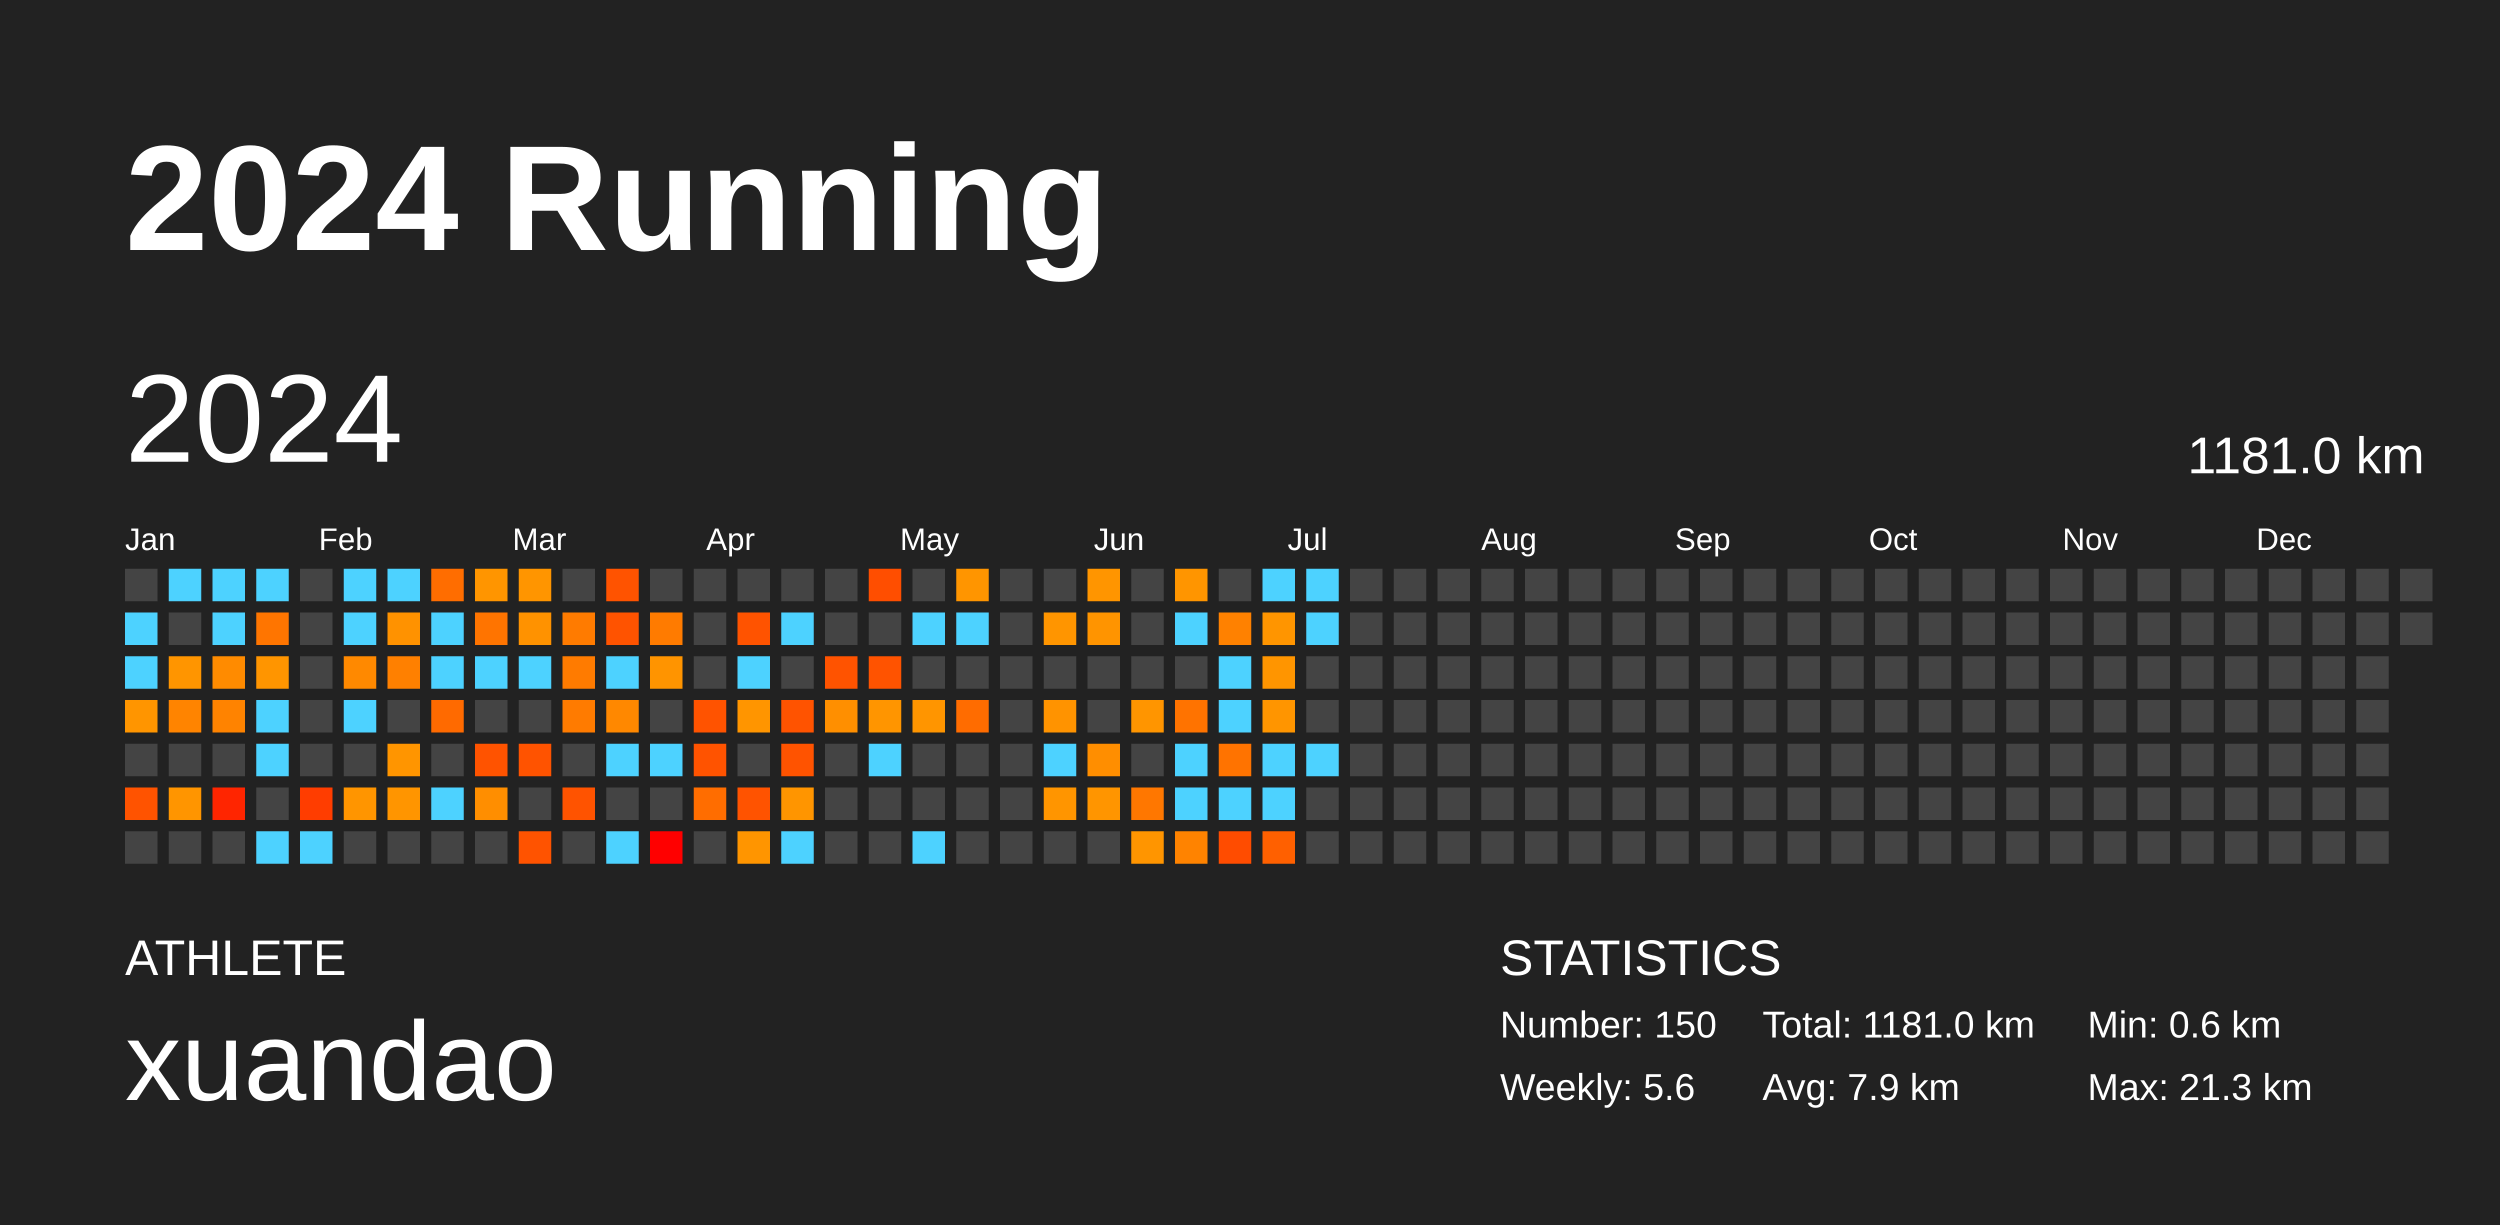
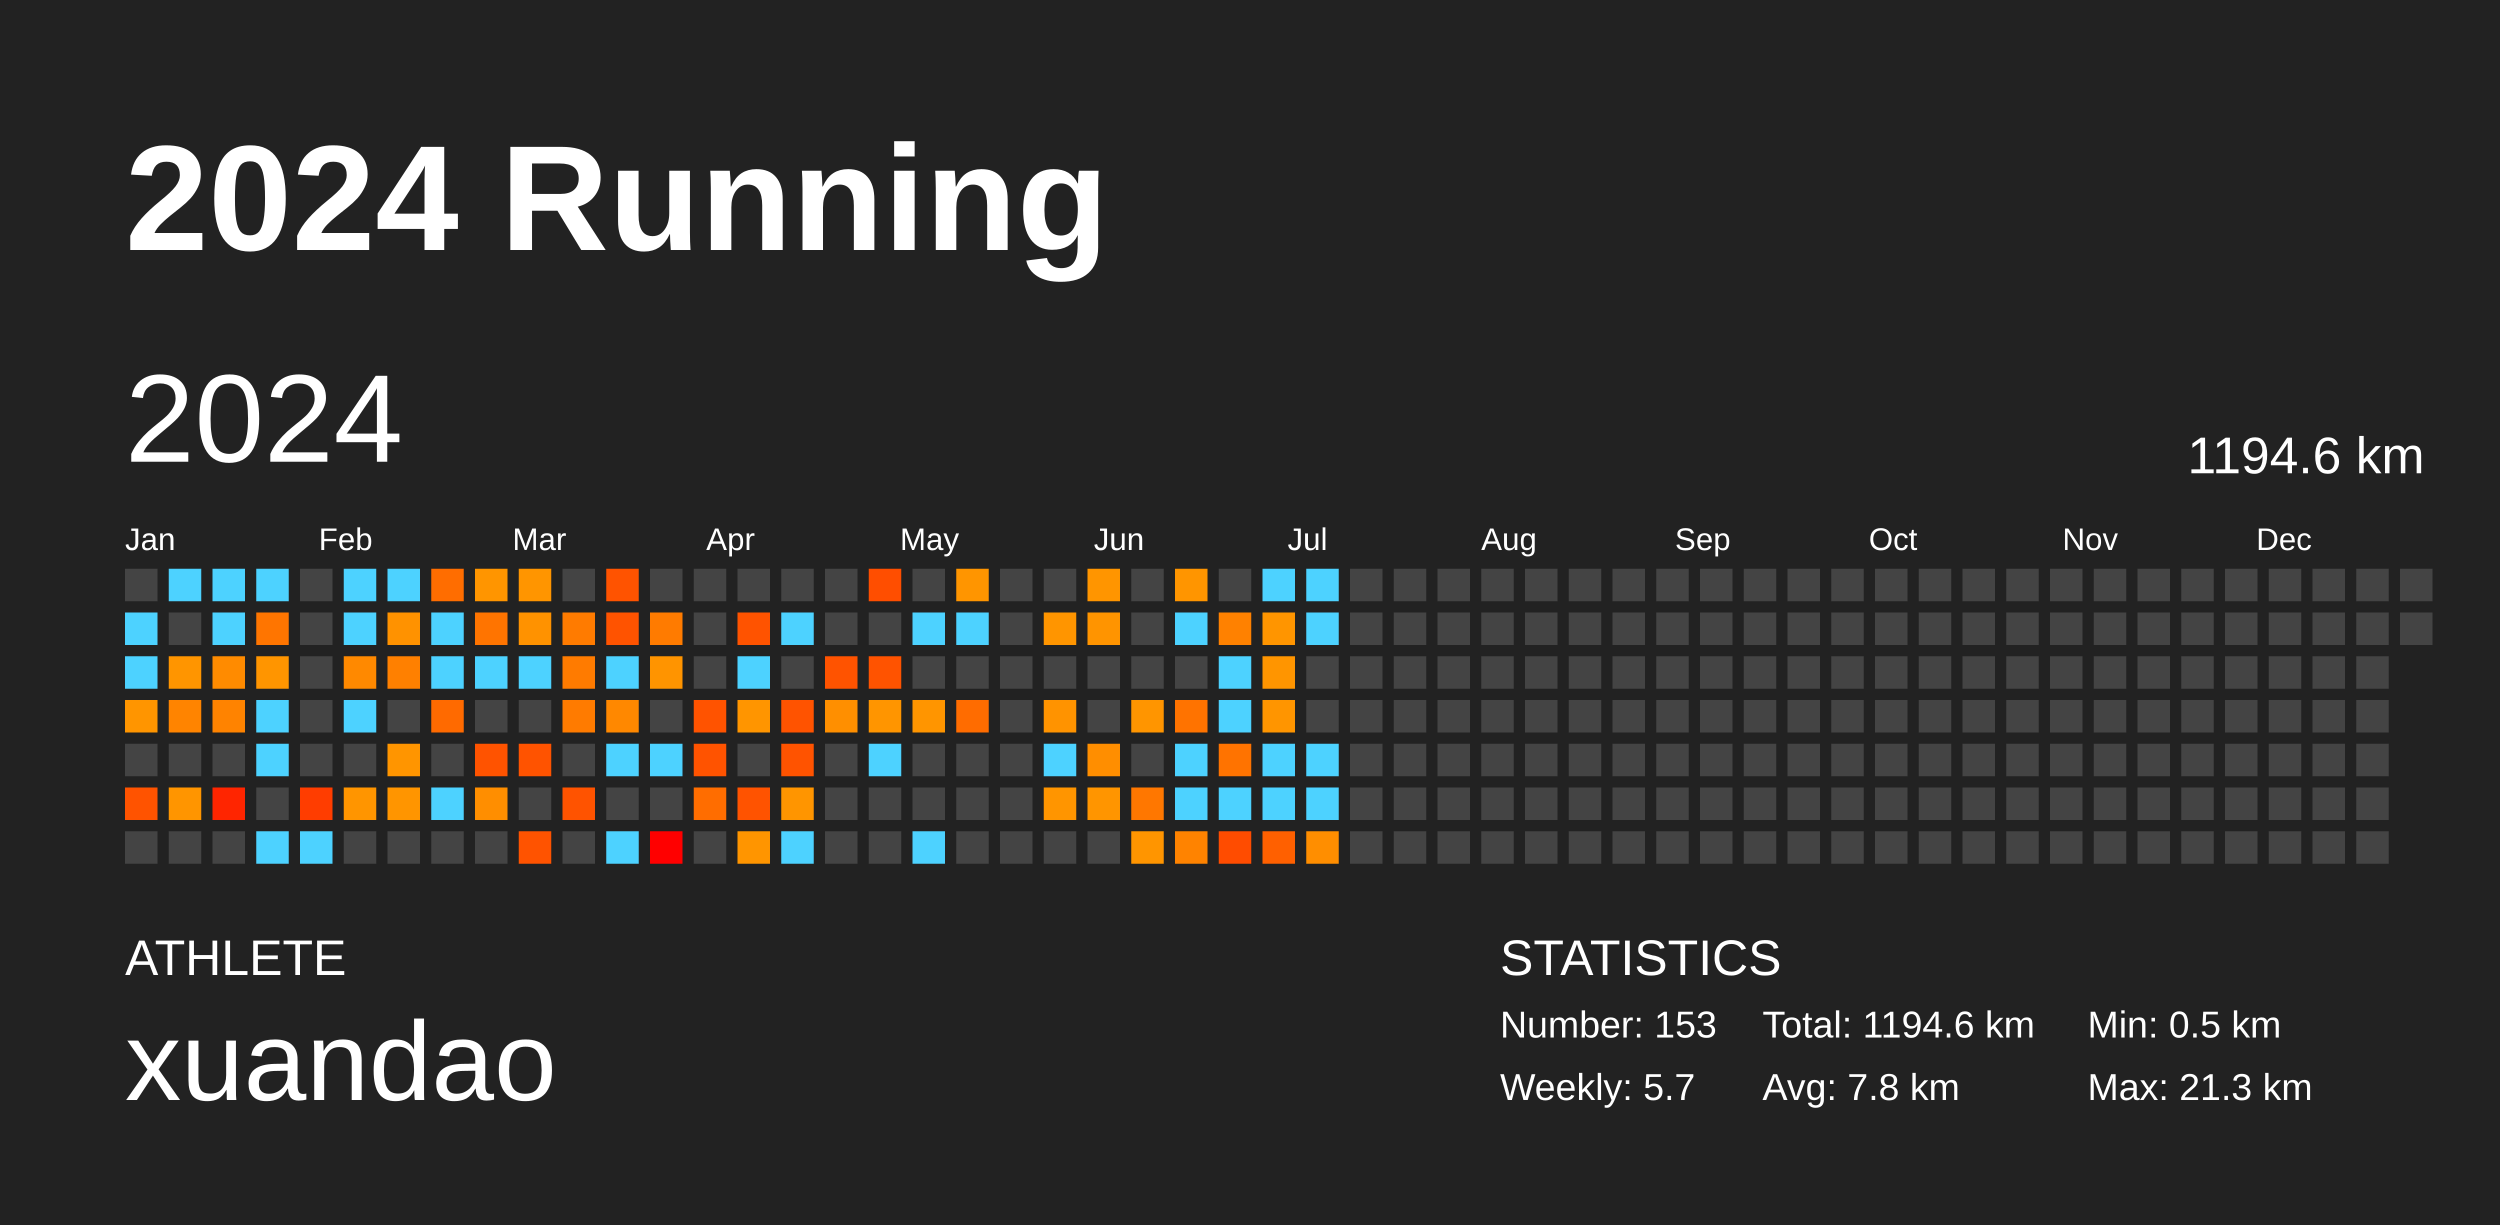
<svg xmlns="http://www.w3.org/2000/svg" baseProfile="full" height="98mm" version="1.1" viewBox="0,0,200,98" width="200mm">
  <defs />
  <rect fill="#222222" height="98" width="200" x="0" y="0" />
  <text fill="#FFFFFF" style="font-size:12px; font-family:Arial; font-weight:bold;" x="10" y="20">2024 Running</text>
  <text fill="#FFFFFF" style="font-size:4px; font-family:Arial" x="10" y="78">ATHLETE</text>
  <text fill="#FFFFFF" style="font-size:9px; font-family:Arial" x="10" y="88">xuandao</text>
  <text fill="#FFFFFF" style="font-size:4px; font-family:Arial" x="120" y="78">STATISTICS</text>
-   <text fill="#FFFFFF" style="font-size:3px; font-family:Arial" x="120" y="83">Number: 150</text>
-   <text fill="#FFFFFF" style="font-size:3px; font-family:Arial" x="120" y="88">Weekly: 5.6</text>
-   <text fill="#FFFFFF" style="font-size:3px; font-family:Arial" x="141" y="83">Total: 1181.0 km</text>
-   <text fill="#FFFFFF" style="font-size:3px; font-family:Arial" x="141" y="88">Avg: 7.9 km</text>
-   <text fill="#FFFFFF" style="font-size:3px; font-family:Arial" x="167" y="83">Min: 0.6 km</text>
+   <text fill="#FFFFFF" style="font-size:3px; font-family:Arial" x="120" y="83">Number: 153</text>
+   <text fill="#FFFFFF" style="font-size:3px; font-family:Arial" x="120" y="88">Weekly: 5.7</text>
+   <text fill="#FFFFFF" style="font-size:3px; font-family:Arial" x="141" y="83">Total: 1194.6 km</text>
+   <text fill="#FFFFFF" style="font-size:3px; font-family:Arial" x="141" y="88">Avg: 7.8 km</text>
+   <text fill="#FFFFFF" style="font-size:3px; font-family:Arial" x="167" y="83">Min: 0.5 km</text>
  <text fill="#FFFFFF" style="font-size:3px; font-family:Arial" x="167" y="88">Max: 21.3 km</text>
  <text dominant-baseline="hanging" fill="#FFFFFF" style="font-size:10.0px; font-family:Arial;" x="10" y="30">2024</text>
-   <text dominant-baseline="hanging" fill="#FFFFFF" style="font-size:4.125px; font-family:Arial;" x="175" y="35">1181.0 km</text>
+   <text dominant-baseline="hanging" fill="#FFFFFF" style="font-size:4.125px; font-family:Arial;" x="175" y="35">1194.6 km</text>
  <text fill="#FFFFFF" style="font-size:2.5px; font-family:Arial" x="10.0" y="44">Jan</text>
  <text fill="#FFFFFF" style="font-size:2.5px; font-family:Arial" x="25.5" y="44">Feb</text>
  <text fill="#FFFFFF" style="font-size:2.5px; font-family:Arial" x="41.0" y="44">Mar</text>
  <text fill="#FFFFFF" style="font-size:2.5px; font-family:Arial" x="56.5" y="44">Apr</text>
  <text fill="#FFFFFF" style="font-size:2.5px; font-family:Arial" x="72.0" y="44">May</text>
  <text fill="#FFFFFF" style="font-size:2.5px; font-family:Arial" x="87.5" y="44">Jun</text>
  <text fill="#FFFFFF" style="font-size:2.5px; font-family:Arial" x="103.0" y="44">Jul</text>
  <text fill="#FFFFFF" style="font-size:2.5px; font-family:Arial" x="118.5" y="44">Aug</text>
  <text fill="#FFFFFF" style="font-size:2.5px; font-family:Arial" x="134.0" y="44">Sep</text>
  <text fill="#FFFFFF" style="font-size:2.5px; font-family:Arial" x="149.5" y="44">Oct</text>
  <text fill="#FFFFFF" style="font-size:2.5px; font-family:Arial" x="165.0" y="44">Nov</text>
  <text fill="#FFFFFF" style="font-size:2.5px; font-family:Arial" x="180.5" y="44">Dec</text>
  <rect fill="#444444" height="2.6" width="2.6" x="10.0" y="45.5" />
  <rect fill="#4dd2ff" height="2.6" width="2.6" x="10.0" y="49.0" />
  <rect fill="#4dd2ff" height="2.6" width="2.6" x="10.0" y="52.5" />
  <rect fill="#ff9500" height="2.6" width="2.6" x="10.0" y="56.0" />
  <rect fill="#444444" height="2.6" width="2.6" x="10.0" y="59.5" />
  <rect fill="#ff5300" height="2.6" width="2.6" x="10.0" y="63.0" />
  <rect fill="#444444" height="2.6" width="2.6" x="10.0" y="66.5" />
  <rect fill="#4dd2ff" height="2.6" width="2.6" x="13.5" y="45.5" />
  <rect fill="#444444" height="2.6" width="2.6" x="13.5" y="49.0" />
  <rect fill="#ff9500" height="2.6" width="2.6" x="13.5" y="52.5" />
  <rect fill="#ff8400" height="2.6" width="2.6" x="13.5" y="56.0" />
  <rect fill="#444444" height="2.6" width="2.6" x="13.5" y="59.5" />
  <rect fill="#ff9500" height="2.6" width="2.6" x="13.5" y="63.0" />
  <rect fill="#444444" height="2.6" width="2.6" x="13.5" y="66.5" />
  <rect fill="#4dd2ff" height="2.6" width="2.6" x="17.0" y="45.5" />
  <rect fill="#4dd2ff" height="2.6" width="2.6" x="17.0" y="49.0" />
  <rect fill="#ff8b00" height="2.6" width="2.6" x="17.0" y="52.5" />
  <rect fill="#ff8300" height="2.6" width="2.6" x="17.0" y="56.0" />
  <rect fill="#444444" height="2.6" width="2.6" x="17.0" y="59.5" />
  <rect fill="#ff2500" height="2.6" width="2.6" x="17.0" y="63.0" />
  <rect fill="#444444" height="2.6" width="2.6" x="17.0" y="66.5" />
  <rect fill="#4dd2ff" height="2.6" width="2.6" x="20.5" y="45.5" />
  <rect fill="#ff7500" height="2.6" width="2.6" x="20.5" y="49.0" />
  <rect fill="#ff9500" height="2.6" width="2.6" x="20.5" y="52.5" />
  <rect fill="#4dd2ff" height="2.6" width="2.6" x="20.5" y="56.0" />
  <rect fill="#4dd2ff" height="2.6" width="2.6" x="20.5" y="59.5" />
  <rect fill="#444444" height="2.6" width="2.6" x="20.5" y="63.0" />
  <rect fill="#4dd2ff" height="2.6" width="2.6" x="20.5" y="66.5" />
  <rect fill="#444444" height="2.6" width="2.6" x="24.0" y="45.5" />
  <rect fill="#444444" height="2.6" width="2.6" x="24.0" y="49.0" />
  <rect fill="#444444" height="2.6" width="2.6" x="24.0" y="52.5" />
  <rect fill="#444444" height="2.6" width="2.6" x="24.0" y="56.0" />
  <rect fill="#444444" height="2.6" width="2.6" x="24.0" y="59.5" />
  <rect fill="#ff3d00" height="2.6" width="2.6" x="24.0" y="63.0" />
  <rect fill="#4dd2ff" height="2.6" width="2.6" x="24.0" y="66.5" />
  <rect fill="#4dd2ff" height="2.6" width="2.6" x="27.5" y="45.5" />
  <rect fill="#4dd2ff" height="2.6" width="2.6" x="27.5" y="49.0" />
  <rect fill="#ff8900" height="2.6" width="2.6" x="27.5" y="52.5" />
  <rect fill="#4dd2ff" height="2.6" width="2.6" x="27.5" y="56.0" />
  <rect fill="#444444" height="2.6" width="2.6" x="27.5" y="59.5" />
  <rect fill="#ff9500" height="2.6" width="2.6" x="27.5" y="63.0" />
  <rect fill="#444444" height="2.6" width="2.6" x="27.5" y="66.5" />
  <rect fill="#4dd2ff" height="2.6" width="2.6" x="31.0" y="45.5" />
  <rect fill="#ff9200" height="2.6" width="2.6" x="31.0" y="49.0" />
  <rect fill="#ff8000" height="2.6" width="2.6" x="31.0" y="52.5" />
  <rect fill="#444444" height="2.6" width="2.6" x="31.0" y="56.0" />
  <rect fill="#ff9500" height="2.6" width="2.6" x="31.0" y="59.5" />
  <rect fill="#ff9500" height="2.6" width="2.6" x="31.0" y="63.0" />
  <rect fill="#444444" height="2.6" width="2.6" x="31.0" y="66.5" />
  <rect fill="#ff6d00" height="2.6" width="2.6" x="34.5" y="45.5" />
  <rect fill="#4dd2ff" height="2.6" width="2.6" x="34.5" y="49.0" />
  <rect fill="#4dd2ff" height="2.6" width="2.6" x="34.5" y="52.5" />
  <rect fill="#ff6a00" height="2.6" width="2.6" x="34.5" y="56.0" />
  <rect fill="#444444" height="2.6" width="2.6" x="34.5" y="59.5" />
  <rect fill="#4dd2ff" height="2.6" width="2.6" x="34.5" y="63.0" />
  <rect fill="#444444" height="2.6" width="2.6" x="34.5" y="66.5" />
  <rect fill="#ff9500" height="2.6" width="2.6" x="38.0" y="45.5" />
  <rect fill="#ff7400" height="2.6" width="2.6" x="38.0" y="49.0" />
  <rect fill="#4dd2ff" height="2.6" width="2.6" x="38.0" y="52.5" />
  <rect fill="#444444" height="2.6" width="2.6" x="38.0" y="56.0" />
  <rect fill="#ff5300" height="2.6" width="2.6" x="38.0" y="59.5" />
  <rect fill="#ff8e00" height="2.6" width="2.6" x="38.0" y="63.0" />
  <rect fill="#444444" height="2.6" width="2.6" x="38.0" y="66.5" />
  <rect fill="#ff9500" height="2.6" width="2.6" x="41.5" y="45.5" />
  <rect fill="#ff9200" height="2.6" width="2.6" x="41.5" y="49.0" />
  <rect fill="#4dd2ff" height="2.6" width="2.6" x="41.5" y="52.5" />
  <rect fill="#444444" height="2.6" width="2.6" x="41.5" y="56.0" />
  <rect fill="#ff5300" height="2.6" width="2.6" x="41.5" y="59.5" />
  <rect fill="#444444" height="2.6" width="2.6" x="41.5" y="63.0" />
  <rect fill="#ff5300" height="2.6" width="2.6" x="41.5" y="66.5" />
  <rect fill="#444444" height="2.6" width="2.6" x="45.0" y="45.5" />
  <rect fill="#ff7b00" height="2.6" width="2.6" x="45.0" y="49.0" />
  <rect fill="#ff7b00" height="2.6" width="2.6" x="45.0" y="52.5" />
  <rect fill="#ff7b00" height="2.6" width="2.6" x="45.0" y="56.0" />
  <rect fill="#444444" height="2.6" width="2.6" x="45.0" y="59.5" />
  <rect fill="#ff5300" height="2.6" width="2.6" x="45.0" y="63.0" />
  <rect fill="#444444" height="2.6" width="2.6" x="45.0" y="66.5" />
  <rect fill="#ff5300" height="2.6" width="2.6" x="48.5" y="45.5" />
  <rect fill="#ff5300" height="2.6" width="2.6" x="48.5" y="49.0" />
  <rect fill="#4dd2ff" height="2.6" width="2.6" x="48.5" y="52.5" />
  <rect fill="#ff8800" height="2.6" width="2.6" x="48.5" y="56.0" />
  <rect fill="#4dd2ff" height="2.6" width="2.6" x="48.5" y="59.5" />
  <rect fill="#444444" height="2.6" width="2.6" x="48.5" y="63.0" />
  <rect fill="#4dd2ff" height="2.6" width="2.6" x="48.5" y="66.5" />
  <rect fill="#444444" height="2.6" width="2.6" x="52.0" y="45.5" />
  <rect fill="#ff7b00" height="2.6" width="2.6" x="52.0" y="49.0" />
  <rect fill="#ff9400" height="2.6" width="2.6" x="52.0" y="52.5" />
  <rect fill="#444444" height="2.6" width="2.6" x="52.0" y="56.0" />
  <rect fill="#4dd2ff" height="2.6" width="2.6" x="52.0" y="59.5" />
  <rect fill="#444444" height="2.6" width="2.6" x="52.0" y="63.0" />
  <rect fill="red" height="2.6" width="2.6" x="52.0" y="66.5" />
  <rect fill="#444444" height="2.6" width="2.6" x="55.5" y="45.5" />
  <rect fill="#444444" height="2.6" width="2.6" x="55.5" y="49.0" />
  <rect fill="#444444" height="2.6" width="2.6" x="55.5" y="52.5" />
  <rect fill="#ff5300" height="2.6" width="2.6" x="55.5" y="56.0" />
  <rect fill="#ff5300" height="2.6" width="2.6" x="55.5" y="59.5" />
  <rect fill="#ff6d00" height="2.6" width="2.6" x="55.5" y="63.0" />
  <rect fill="#444444" height="2.6" width="2.6" x="55.5" y="66.5" />
  <rect fill="#444444" height="2.6" width="2.6" x="59.0" y="45.5" />
  <rect fill="#ff5300" height="2.6" width="2.6" x="59.0" y="49.0" />
  <rect fill="#4dd2ff" height="2.6" width="2.6" x="59.0" y="52.5" />
  <rect fill="#ff9500" height="2.6" width="2.6" x="59.0" y="56.0" />
  <rect fill="#444444" height="2.6" width="2.6" x="59.0" y="59.5" />
  <rect fill="#ff5300" height="2.6" width="2.6" x="59.0" y="63.0" />
  <rect fill="#ff9500" height="2.6" width="2.6" x="59.0" y="66.5" />
  <rect fill="#444444" height="2.6" width="2.6" x="62.5" y="45.5" />
  <rect fill="#4dd2ff" height="2.6" width="2.6" x="62.5" y="49.0" />
  <rect fill="#444444" height="2.6" width="2.6" x="62.5" y="52.5" />
  <rect fill="#ff5300" height="2.6" width="2.6" x="62.5" y="56.0" />
  <rect fill="#ff5300" height="2.6" width="2.6" x="62.5" y="59.5" />
  <rect fill="#ff9500" height="2.6" width="2.6" x="62.5" y="63.0" />
  <rect fill="#4dd2ff" height="2.6" width="2.6" x="62.5" y="66.5" />
  <rect fill="#444444" height="2.6" width="2.6" x="66.0" y="45.5" />
  <rect fill="#444444" height="2.6" width="2.6" x="66.0" y="49.0" />
  <rect fill="#ff5300" height="2.6" width="2.6" x="66.0" y="52.5" />
  <rect fill="#ff8f00" height="2.6" width="2.6" x="66.0" y="56.0" />
  <rect fill="#444444" height="2.6" width="2.6" x="66.0" y="59.5" />
  <rect fill="#444444" height="2.6" width="2.6" x="66.0" y="63.0" />
  <rect fill="#444444" height="2.6" width="2.6" x="66.0" y="66.5" />
  <rect fill="#ff4e00" height="2.6" width="2.6" x="69.5" y="45.5" />
  <rect fill="#444444" height="2.6" width="2.6" x="69.5" y="49.0" />
  <rect fill="#ff5300" height="2.6" width="2.6" x="69.5" y="52.5" />
  <rect fill="#ff9500" height="2.6" width="2.6" x="69.5" y="56.0" />
  <rect fill="#4dd2ff" height="2.6" width="2.6" x="69.5" y="59.5" />
  <rect fill="#444444" height="2.6" width="2.6" x="69.5" y="63.0" />
  <rect fill="#444444" height="2.6" width="2.6" x="69.5" y="66.5" />
  <rect fill="#444444" height="2.6" width="2.6" x="73.0" y="45.5" />
  <rect fill="#4dd2ff" height="2.6" width="2.6" x="73.0" y="49.0" />
  <rect fill="#444444" height="2.6" width="2.6" x="73.0" y="52.5" />
  <rect fill="#ff9500" height="2.6" width="2.6" x="73.0" y="56.0" />
  <rect fill="#444444" height="2.6" width="2.6" x="73.0" y="59.5" />
  <rect fill="#444444" height="2.6" width="2.6" x="73.0" y="63.0" />
  <rect fill="#4dd2ff" height="2.6" width="2.6" x="73.0" y="66.5" />
  <rect fill="#ff9500" height="2.6" width="2.6" x="76.5" y="45.5" />
  <rect fill="#4dd2ff" height="2.6" width="2.6" x="76.5" y="49.0" />
  <rect fill="#444444" height="2.6" width="2.6" x="76.5" y="52.5" />
  <rect fill="#ff6c00" height="2.6" width="2.6" x="76.5" y="56.0" />
  <rect fill="#444444" height="2.6" width="2.6" x="76.5" y="59.5" />
  <rect fill="#444444" height="2.6" width="2.6" x="76.5" y="63.0" />
  <rect fill="#444444" height="2.6" width="2.6" x="76.5" y="66.5" />
  <rect fill="#444444" height="2.6" width="2.6" x="80.0" y="45.5" />
  <rect fill="#444444" height="2.6" width="2.6" x="80.0" y="49.0" />
  <rect fill="#444444" height="2.6" width="2.6" x="80.0" y="52.5" />
  <rect fill="#444444" height="2.6" width="2.6" x="80.0" y="56.0" />
  <rect fill="#444444" height="2.6" width="2.6" x="80.0" y="59.5" />
  <rect fill="#444444" height="2.6" width="2.6" x="80.0" y="63.0" />
  <rect fill="#444444" height="2.6" width="2.6" x="80.0" y="66.5" />
  <rect fill="#444444" height="2.6" width="2.6" x="83.5" y="45.5" />
  <rect fill="#ff9500" height="2.6" width="2.6" x="83.5" y="49.0" />
  <rect fill="#444444" height="2.6" width="2.6" x="83.5" y="52.5" />
  <rect fill="#ff9300" height="2.6" width="2.6" x="83.5" y="56.0" />
  <rect fill="#4dd2ff" height="2.6" width="2.6" x="83.5" y="59.5" />
  <rect fill="#ff9500" height="2.6" width="2.6" x="83.5" y="63.0" />
  <rect fill="#444444" height="2.6" width="2.6" x="83.5" y="66.5" />
  <rect fill="#ff9500" height="2.6" width="2.6" x="87.0" y="45.5" />
  <rect fill="#ff9400" height="2.6" width="2.6" x="87.0" y="49.0" />
  <rect fill="#444444" height="2.6" width="2.6" x="87.0" y="52.5" />
  <rect fill="#444444" height="2.6" width="2.6" x="87.0" y="56.0" />
  <rect fill="#ff8e00" height="2.6" width="2.6" x="87.0" y="59.5" />
  <rect fill="#ff9500" height="2.6" width="2.6" x="87.0" y="63.0" />
  <rect fill="#444444" height="2.6" width="2.6" x="87.0" y="66.5" />
  <rect fill="#444444" height="2.6" width="2.6" x="90.5" y="45.5" />
  <rect fill="#444444" height="2.6" width="2.6" x="90.5" y="49.0" />
  <rect fill="#444444" height="2.6" width="2.6" x="90.5" y="52.5" />
  <rect fill="#ff9500" height="2.6" width="2.6" x="90.5" y="56.0" />
  <rect fill="#444444" height="2.6" width="2.6" x="90.5" y="59.5" />
  <rect fill="#ff7700" height="2.6" width="2.6" x="90.5" y="63.0" />
  <rect fill="#ff9500" height="2.6" width="2.6" x="90.5" y="66.5" />
  <rect fill="#ff9500" height="2.6" width="2.6" x="94.0" y="45.5" />
  <rect fill="#4dd2ff" height="2.6" width="2.6" x="94.0" y="49.0" />
  <rect fill="#444444" height="2.6" width="2.6" x="94.0" y="52.5" />
  <rect fill="#ff7300" height="2.6" width="2.6" x="94.0" y="56.0" />
  <rect fill="#4dd2ff" height="2.6" width="2.6" x="94.0" y="59.5" />
  <rect fill="#4dd2ff" height="2.6" width="2.6" x="94.0" y="63.0" />
  <rect fill="#ff8300" height="2.6" width="2.6" x="94.0" y="66.5" />
  <rect fill="#444444" height="2.6" width="2.6" x="97.5" y="45.5" />
  <rect fill="#ff8100" height="2.6" width="2.6" x="97.5" y="49.0" />
  <rect fill="#4dd2ff" height="2.6" width="2.6" x="97.5" y="52.5" />
  <rect fill="#4dd2ff" height="2.6" width="2.6" x="97.5" y="56.0" />
  <rect fill="#ff7300" height="2.6" width="2.6" x="97.5" y="59.5" />
  <rect fill="#4dd2ff" height="2.6" width="2.6" x="97.5" y="63.0" />
  <rect fill="#ff4c00" height="2.6" width="2.6" x="97.5" y="66.5" />
  <rect fill="#4dd2ff" height="2.6" width="2.6" x="101.0" y="45.5" />
  <rect fill="#ff9500" height="2.6" width="2.6" x="101.0" y="49.0" />
  <rect fill="#ff9500" height="2.6" width="2.6" x="101.0" y="52.5" />
  <rect fill="#ff9500" height="2.6" width="2.6" x="101.0" y="56.0" />
  <rect fill="#4dd2ff" height="2.6" width="2.6" x="101.0" y="59.5" />
  <rect fill="#4dd2ff" height="2.6" width="2.6" x="101.0" y="63.0" />
  <rect fill="#ff6000" height="2.6" width="2.6" x="101.0" y="66.5" />
  <rect fill="#4dd2ff" height="2.6" width="2.6" x="104.5" y="45.5" />
  <rect fill="#4dd2ff" height="2.6" width="2.6" x="104.5" y="49.0" />
  <rect fill="#444444" height="2.6" width="2.6" x="104.5" y="52.5" />
  <rect fill="#444444" height="2.6" width="2.6" x="104.5" y="56.0" />
  <rect fill="#4dd2ff" height="2.6" width="2.6" x="104.5" y="59.5" />
-   <rect fill="#444444" height="2.6" width="2.6" x="104.5" y="63.0" />
-   <rect fill="#444444" height="2.6" width="2.6" x="104.5" y="66.5" />
+   <rect fill="#4dd2ff" height="2.6" width="2.6" x="104.5" y="63.0" />
+   <rect fill="#ff8e00" height="2.6" width="2.6" x="104.5" y="66.5" />
  <rect fill="#444444" height="2.6" width="2.6" x="108.0" y="45.5" />
  <rect fill="#444444" height="2.6" width="2.6" x="108.0" y="49.0" />
  <rect fill="#444444" height="2.6" width="2.6" x="108.0" y="52.5" />
  <rect fill="#444444" height="2.6" width="2.6" x="108.0" y="56.0" />
  <rect fill="#444444" height="2.6" width="2.6" x="108.0" y="59.5" />
  <rect fill="#444444" height="2.6" width="2.6" x="108.0" y="63.0" />
  <rect fill="#444444" height="2.6" width="2.6" x="108.0" y="66.5" />
  <rect fill="#444444" height="2.6" width="2.6" x="111.5" y="45.5" />
  <rect fill="#444444" height="2.6" width="2.6" x="111.5" y="49.0" />
  <rect fill="#444444" height="2.6" width="2.6" x="111.5" y="52.5" />
  <rect fill="#444444" height="2.6" width="2.6" x="111.5" y="56.0" />
  <rect fill="#444444" height="2.6" width="2.6" x="111.5" y="59.5" />
  <rect fill="#444444" height="2.6" width="2.6" x="111.5" y="63.0" />
  <rect fill="#444444" height="2.6" width="2.6" x="111.5" y="66.5" />
  <rect fill="#444444" height="2.6" width="2.6" x="115.0" y="45.5" />
  <rect fill="#444444" height="2.6" width="2.6" x="115.0" y="49.0" />
  <rect fill="#444444" height="2.6" width="2.6" x="115.0" y="52.5" />
  <rect fill="#444444" height="2.6" width="2.6" x="115.0" y="56.0" />
  <rect fill="#444444" height="2.6" width="2.6" x="115.0" y="59.5" />
  <rect fill="#444444" height="2.6" width="2.6" x="115.0" y="63.0" />
  <rect fill="#444444" height="2.6" width="2.6" x="115.0" y="66.5" />
  <rect fill="#444444" height="2.6" width="2.6" x="118.5" y="45.5" />
  <rect fill="#444444" height="2.6" width="2.6" x="118.5" y="49.0" />
  <rect fill="#444444" height="2.6" width="2.6" x="118.5" y="52.5" />
  <rect fill="#444444" height="2.6" width="2.6" x="118.5" y="56.0" />
  <rect fill="#444444" height="2.6" width="2.6" x="118.5" y="59.5" />
  <rect fill="#444444" height="2.6" width="2.6" x="118.5" y="63.0" />
  <rect fill="#444444" height="2.6" width="2.6" x="118.5" y="66.5" />
  <rect fill="#444444" height="2.6" width="2.6" x="122.0" y="45.5" />
  <rect fill="#444444" height="2.6" width="2.6" x="122.0" y="49.0" />
  <rect fill="#444444" height="2.6" width="2.6" x="122.0" y="52.5" />
  <rect fill="#444444" height="2.6" width="2.6" x="122.0" y="56.0" />
  <rect fill="#444444" height="2.6" width="2.6" x="122.0" y="59.5" />
  <rect fill="#444444" height="2.6" width="2.6" x="122.0" y="63.0" />
  <rect fill="#444444" height="2.6" width="2.6" x="122.0" y="66.5" />
  <rect fill="#444444" height="2.6" width="2.6" x="125.5" y="45.5" />
  <rect fill="#444444" height="2.6" width="2.6" x="125.5" y="49.0" />
  <rect fill="#444444" height="2.6" width="2.6" x="125.5" y="52.5" />
  <rect fill="#444444" height="2.6" width="2.6" x="125.5" y="56.0" />
  <rect fill="#444444" height="2.6" width="2.6" x="125.5" y="59.5" />
  <rect fill="#444444" height="2.6" width="2.6" x="125.5" y="63.0" />
  <rect fill="#444444" height="2.6" width="2.6" x="125.5" y="66.5" />
  <rect fill="#444444" height="2.6" width="2.6" x="129.0" y="45.5" />
  <rect fill="#444444" height="2.6" width="2.6" x="129.0" y="49.0" />
  <rect fill="#444444" height="2.6" width="2.6" x="129.0" y="52.5" />
  <rect fill="#444444" height="2.6" width="2.6" x="129.0" y="56.0" />
  <rect fill="#444444" height="2.6" width="2.6" x="129.0" y="59.5" />
  <rect fill="#444444" height="2.6" width="2.6" x="129.0" y="63.0" />
  <rect fill="#444444" height="2.6" width="2.6" x="129.0" y="66.5" />
  <rect fill="#444444" height="2.6" width="2.6" x="132.5" y="45.5" />
  <rect fill="#444444" height="2.6" width="2.6" x="132.5" y="49.0" />
  <rect fill="#444444" height="2.6" width="2.6" x="132.5" y="52.5" />
  <rect fill="#444444" height="2.6" width="2.6" x="132.5" y="56.0" />
  <rect fill="#444444" height="2.6" width="2.6" x="132.5" y="59.5" />
  <rect fill="#444444" height="2.6" width="2.6" x="132.5" y="63.0" />
  <rect fill="#444444" height="2.6" width="2.6" x="132.5" y="66.5" />
  <rect fill="#444444" height="2.6" width="2.6" x="136.0" y="45.5" />
  <rect fill="#444444" height="2.6" width="2.6" x="136.0" y="49.0" />
  <rect fill="#444444" height="2.6" width="2.6" x="136.0" y="52.5" />
  <rect fill="#444444" height="2.6" width="2.6" x="136.0" y="56.0" />
  <rect fill="#444444" height="2.6" width="2.6" x="136.0" y="59.5" />
  <rect fill="#444444" height="2.6" width="2.6" x="136.0" y="63.0" />
  <rect fill="#444444" height="2.6" width="2.6" x="136.0" y="66.5" />
  <rect fill="#444444" height="2.6" width="2.6" x="139.5" y="45.5" />
  <rect fill="#444444" height="2.6" width="2.6" x="139.5" y="49.0" />
  <rect fill="#444444" height="2.6" width="2.6" x="139.5" y="52.5" />
  <rect fill="#444444" height="2.6" width="2.6" x="139.5" y="56.0" />
  <rect fill="#444444" height="2.6" width="2.6" x="139.5" y="59.5" />
  <rect fill="#444444" height="2.6" width="2.6" x="139.5" y="63.0" />
  <rect fill="#444444" height="2.6" width="2.6" x="139.5" y="66.5" />
  <rect fill="#444444" height="2.6" width="2.6" x="143.0" y="45.5" />
  <rect fill="#444444" height="2.6" width="2.6" x="143.0" y="49.0" />
  <rect fill="#444444" height="2.6" width="2.6" x="143.0" y="52.5" />
  <rect fill="#444444" height="2.6" width="2.6" x="143.0" y="56.0" />
  <rect fill="#444444" height="2.6" width="2.6" x="143.0" y="59.5" />
  <rect fill="#444444" height="2.6" width="2.6" x="143.0" y="63.0" />
  <rect fill="#444444" height="2.6" width="2.6" x="143.0" y="66.5" />
  <rect fill="#444444" height="2.6" width="2.6" x="146.5" y="45.5" />
  <rect fill="#444444" height="2.6" width="2.6" x="146.5" y="49.0" />
  <rect fill="#444444" height="2.6" width="2.6" x="146.5" y="52.5" />
  <rect fill="#444444" height="2.6" width="2.6" x="146.5" y="56.0" />
  <rect fill="#444444" height="2.6" width="2.6" x="146.5" y="59.5" />
  <rect fill="#444444" height="2.6" width="2.6" x="146.5" y="63.0" />
  <rect fill="#444444" height="2.6" width="2.6" x="146.5" y="66.5" />
  <rect fill="#444444" height="2.6" width="2.6" x="150.0" y="45.5" />
  <rect fill="#444444" height="2.6" width="2.6" x="150.0" y="49.0" />
  <rect fill="#444444" height="2.6" width="2.6" x="150.0" y="52.5" />
  <rect fill="#444444" height="2.6" width="2.6" x="150.0" y="56.0" />
  <rect fill="#444444" height="2.6" width="2.6" x="150.0" y="59.5" />
  <rect fill="#444444" height="2.6" width="2.6" x="150.0" y="63.0" />
  <rect fill="#444444" height="2.6" width="2.6" x="150.0" y="66.5" />
  <rect fill="#444444" height="2.6" width="2.6" x="153.5" y="45.5" />
  <rect fill="#444444" height="2.6" width="2.6" x="153.5" y="49.0" />
  <rect fill="#444444" height="2.6" width="2.6" x="153.5" y="52.5" />
  <rect fill="#444444" height="2.6" width="2.6" x="153.5" y="56.0" />
  <rect fill="#444444" height="2.6" width="2.6" x="153.5" y="59.5" />
  <rect fill="#444444" height="2.6" width="2.6" x="153.5" y="63.0" />
  <rect fill="#444444" height="2.6" width="2.6" x="153.5" y="66.5" />
  <rect fill="#444444" height="2.6" width="2.6" x="157.0" y="45.5" />
  <rect fill="#444444" height="2.6" width="2.6" x="157.0" y="49.0" />
  <rect fill="#444444" height="2.6" width="2.6" x="157.0" y="52.5" />
  <rect fill="#444444" height="2.6" width="2.6" x="157.0" y="56.0" />
  <rect fill="#444444" height="2.6" width="2.6" x="157.0" y="59.5" />
  <rect fill="#444444" height="2.6" width="2.6" x="157.0" y="63.0" />
  <rect fill="#444444" height="2.6" width="2.6" x="157.0" y="66.5" />
  <rect fill="#444444" height="2.6" width="2.6" x="160.5" y="45.5" />
  <rect fill="#444444" height="2.6" width="2.6" x="160.5" y="49.0" />
  <rect fill="#444444" height="2.6" width="2.6" x="160.5" y="52.5" />
  <rect fill="#444444" height="2.6" width="2.6" x="160.5" y="56.0" />
  <rect fill="#444444" height="2.6" width="2.6" x="160.5" y="59.5" />
  <rect fill="#444444" height="2.6" width="2.6" x="160.5" y="63.0" />
  <rect fill="#444444" height="2.6" width="2.6" x="160.5" y="66.5" />
  <rect fill="#444444" height="2.6" width="2.6" x="164.0" y="45.5" />
  <rect fill="#444444" height="2.6" width="2.6" x="164.0" y="49.0" />
  <rect fill="#444444" height="2.6" width="2.6" x="164.0" y="52.5" />
  <rect fill="#444444" height="2.6" width="2.6" x="164.0" y="56.0" />
  <rect fill="#444444" height="2.6" width="2.6" x="164.0" y="59.5" />
  <rect fill="#444444" height="2.6" width="2.6" x="164.0" y="63.0" />
  <rect fill="#444444" height="2.6" width="2.6" x="164.0" y="66.5" />
  <rect fill="#444444" height="2.6" width="2.6" x="167.5" y="45.5" />
  <rect fill="#444444" height="2.6" width="2.6" x="167.5" y="49.0" />
  <rect fill="#444444" height="2.6" width="2.6" x="167.5" y="52.5" />
  <rect fill="#444444" height="2.6" width="2.6" x="167.5" y="56.0" />
  <rect fill="#444444" height="2.6" width="2.6" x="167.5" y="59.5" />
  <rect fill="#444444" height="2.6" width="2.6" x="167.5" y="63.0" />
  <rect fill="#444444" height="2.6" width="2.6" x="167.5" y="66.5" />
  <rect fill="#444444" height="2.6" width="2.6" x="171.0" y="45.5" />
  <rect fill="#444444" height="2.6" width="2.6" x="171.0" y="49.0" />
  <rect fill="#444444" height="2.6" width="2.6" x="171.0" y="52.5" />
  <rect fill="#444444" height="2.6" width="2.6" x="171.0" y="56.0" />
  <rect fill="#444444" height="2.6" width="2.6" x="171.0" y="59.5" />
  <rect fill="#444444" height="2.6" width="2.6" x="171.0" y="63.0" />
  <rect fill="#444444" height="2.6" width="2.6" x="171.0" y="66.5" />
  <rect fill="#444444" height="2.6" width="2.6" x="174.5" y="45.5" />
  <rect fill="#444444" height="2.6" width="2.6" x="174.5" y="49.0" />
  <rect fill="#444444" height="2.6" width="2.6" x="174.5" y="52.5" />
  <rect fill="#444444" height="2.6" width="2.6" x="174.5" y="56.0" />
  <rect fill="#444444" height="2.6" width="2.6" x="174.5" y="59.5" />
  <rect fill="#444444" height="2.6" width="2.6" x="174.5" y="63.0" />
  <rect fill="#444444" height="2.6" width="2.6" x="174.5" y="66.5" />
  <rect fill="#444444" height="2.6" width="2.6" x="178.0" y="45.5" />
  <rect fill="#444444" height="2.6" width="2.6" x="178.0" y="49.0" />
  <rect fill="#444444" height="2.6" width="2.6" x="178.0" y="52.5" />
  <rect fill="#444444" height="2.6" width="2.6" x="178.0" y="56.0" />
  <rect fill="#444444" height="2.6" width="2.6" x="178.0" y="59.5" />
  <rect fill="#444444" height="2.6" width="2.6" x="178.0" y="63.0" />
  <rect fill="#444444" height="2.6" width="2.6" x="178.0" y="66.5" />
  <rect fill="#444444" height="2.6" width="2.6" x="181.5" y="45.5" />
  <rect fill="#444444" height="2.6" width="2.6" x="181.5" y="49.0" />
  <rect fill="#444444" height="2.6" width="2.6" x="181.5" y="52.5" />
  <rect fill="#444444" height="2.6" width="2.6" x="181.5" y="56.0" />
  <rect fill="#444444" height="2.6" width="2.6" x="181.5" y="59.5" />
  <rect fill="#444444" height="2.6" width="2.6" x="181.5" y="63.0" />
  <rect fill="#444444" height="2.6" width="2.6" x="181.5" y="66.5" />
  <rect fill="#444444" height="2.6" width="2.6" x="185.0" y="45.5" />
  <rect fill="#444444" height="2.6" width="2.6" x="185.0" y="49.0" />
  <rect fill="#444444" height="2.6" width="2.6" x="185.0" y="52.5" />
  <rect fill="#444444" height="2.6" width="2.6" x="185.0" y="56.0" />
  <rect fill="#444444" height="2.6" width="2.6" x="185.0" y="59.5" />
  <rect fill="#444444" height="2.6" width="2.6" x="185.0" y="63.0" />
  <rect fill="#444444" height="2.6" width="2.6" x="185.0" y="66.5" />
  <rect fill="#444444" height="2.6" width="2.6" x="188.5" y="45.5" />
  <rect fill="#444444" height="2.6" width="2.6" x="188.5" y="49.0" />
  <rect fill="#444444" height="2.6" width="2.6" x="188.5" y="52.5" />
  <rect fill="#444444" height="2.6" width="2.6" x="188.5" y="56.0" />
  <rect fill="#444444" height="2.6" width="2.6" x="188.5" y="59.5" />
  <rect fill="#444444" height="2.6" width="2.6" x="188.5" y="63.0" />
  <rect fill="#444444" height="2.6" width="2.6" x="188.5" y="66.5" />
  <rect fill="#444444" height="2.6" width="2.6" x="192.0" y="45.5" />
  <rect fill="#444444" height="2.6" width="2.6" x="192.0" y="49.0" />
</svg>
